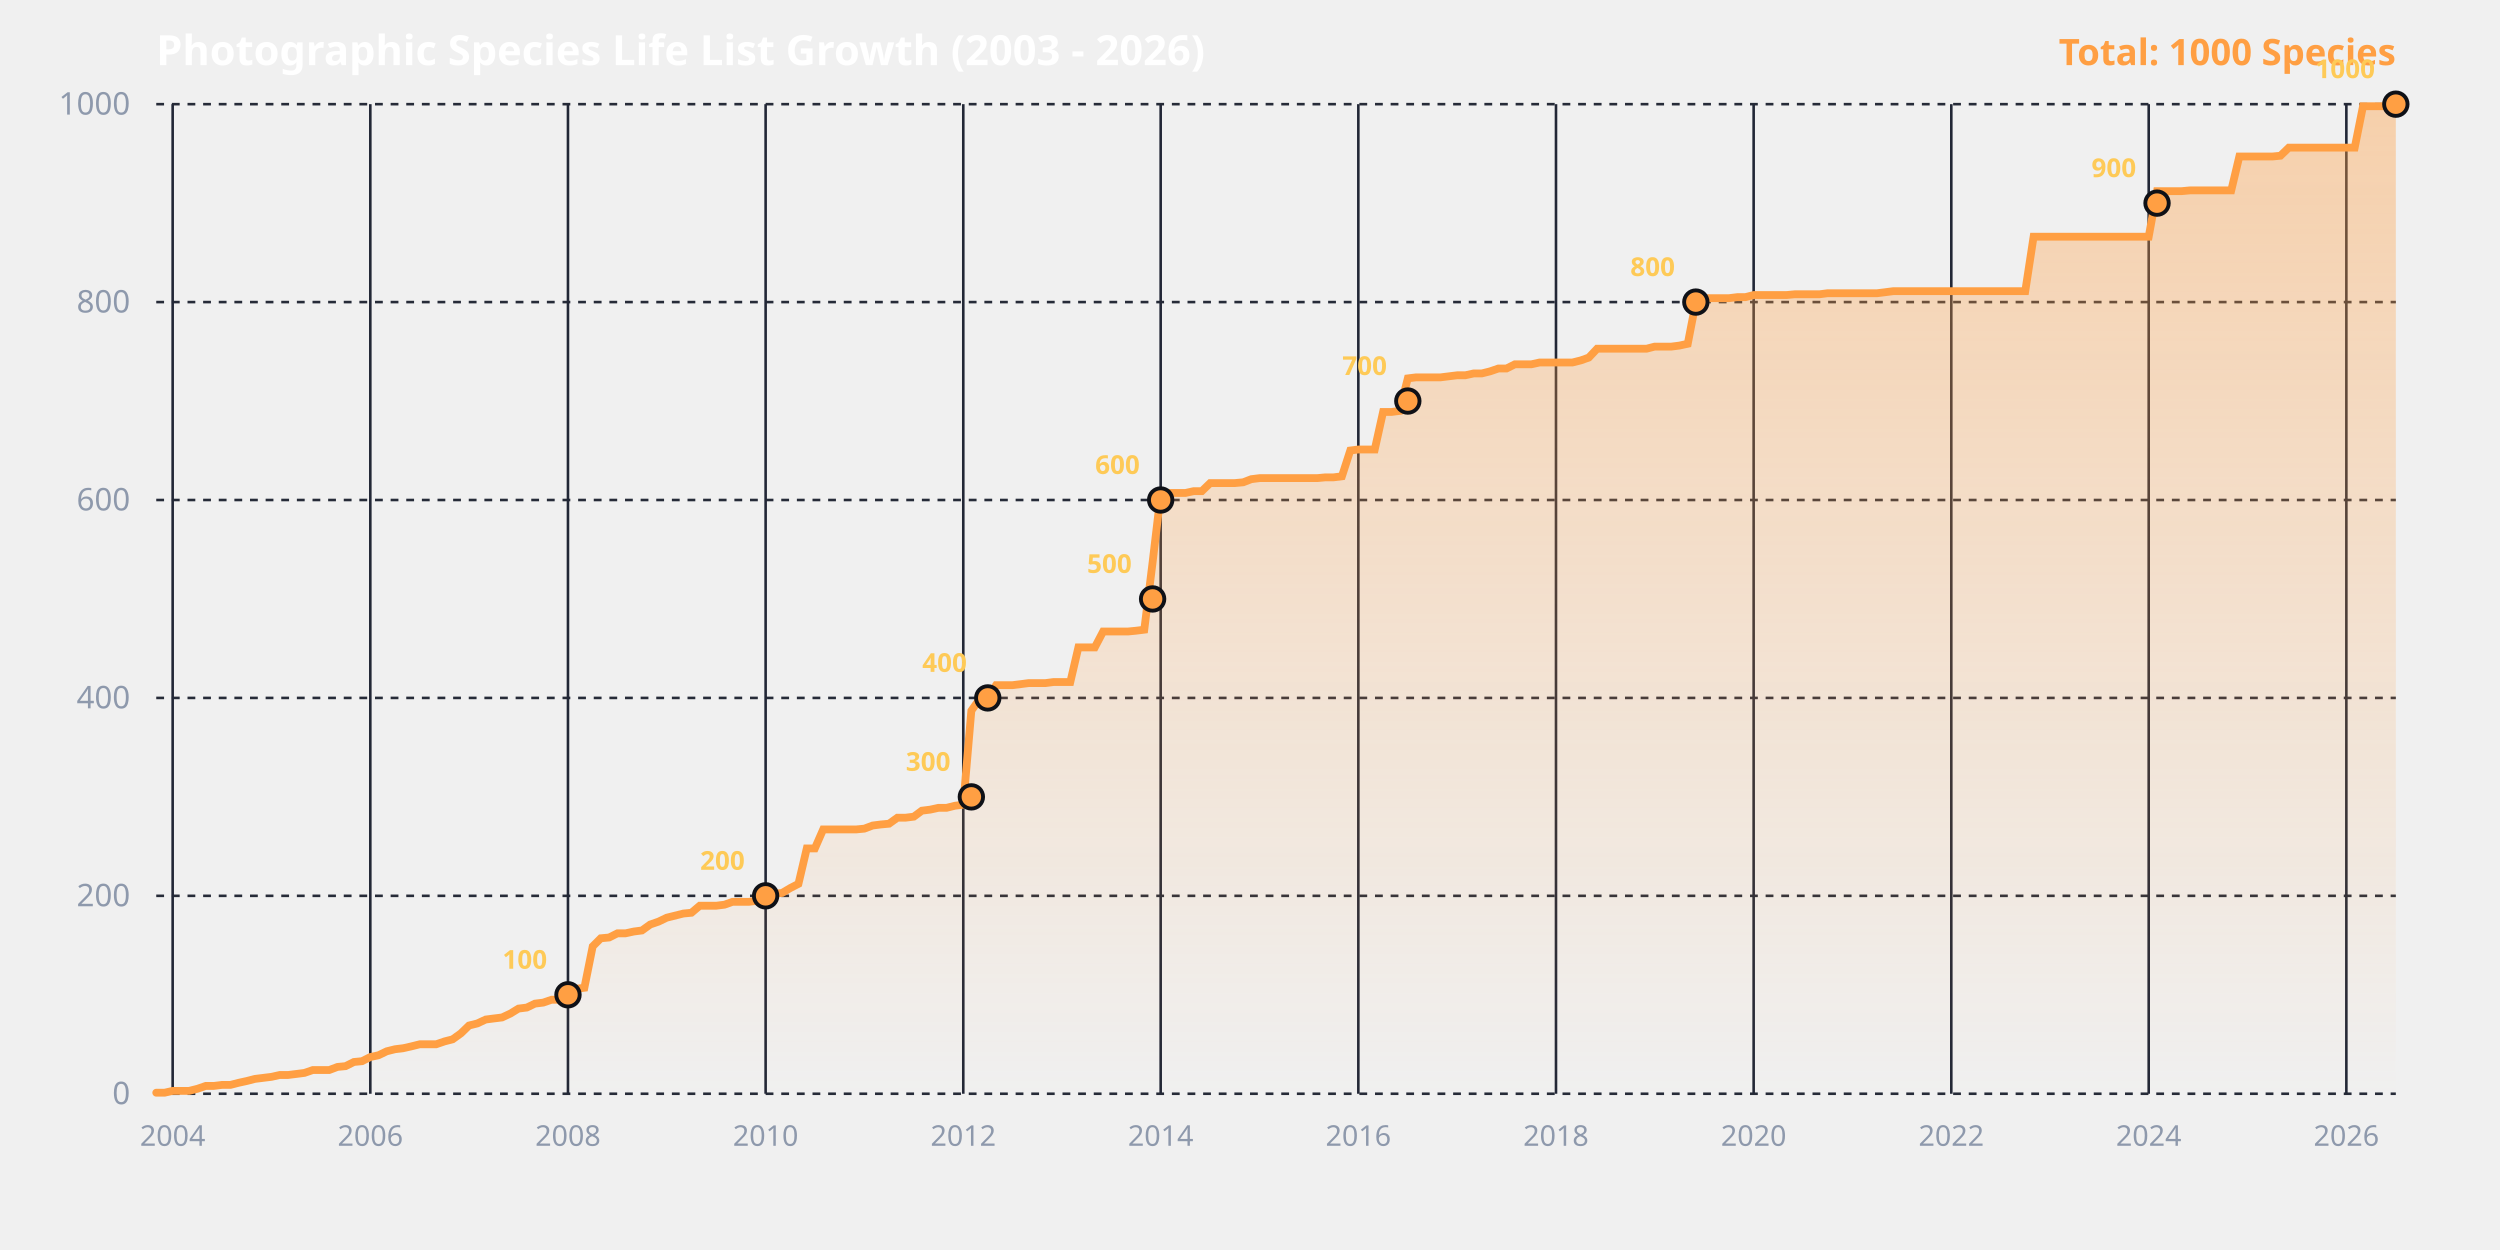
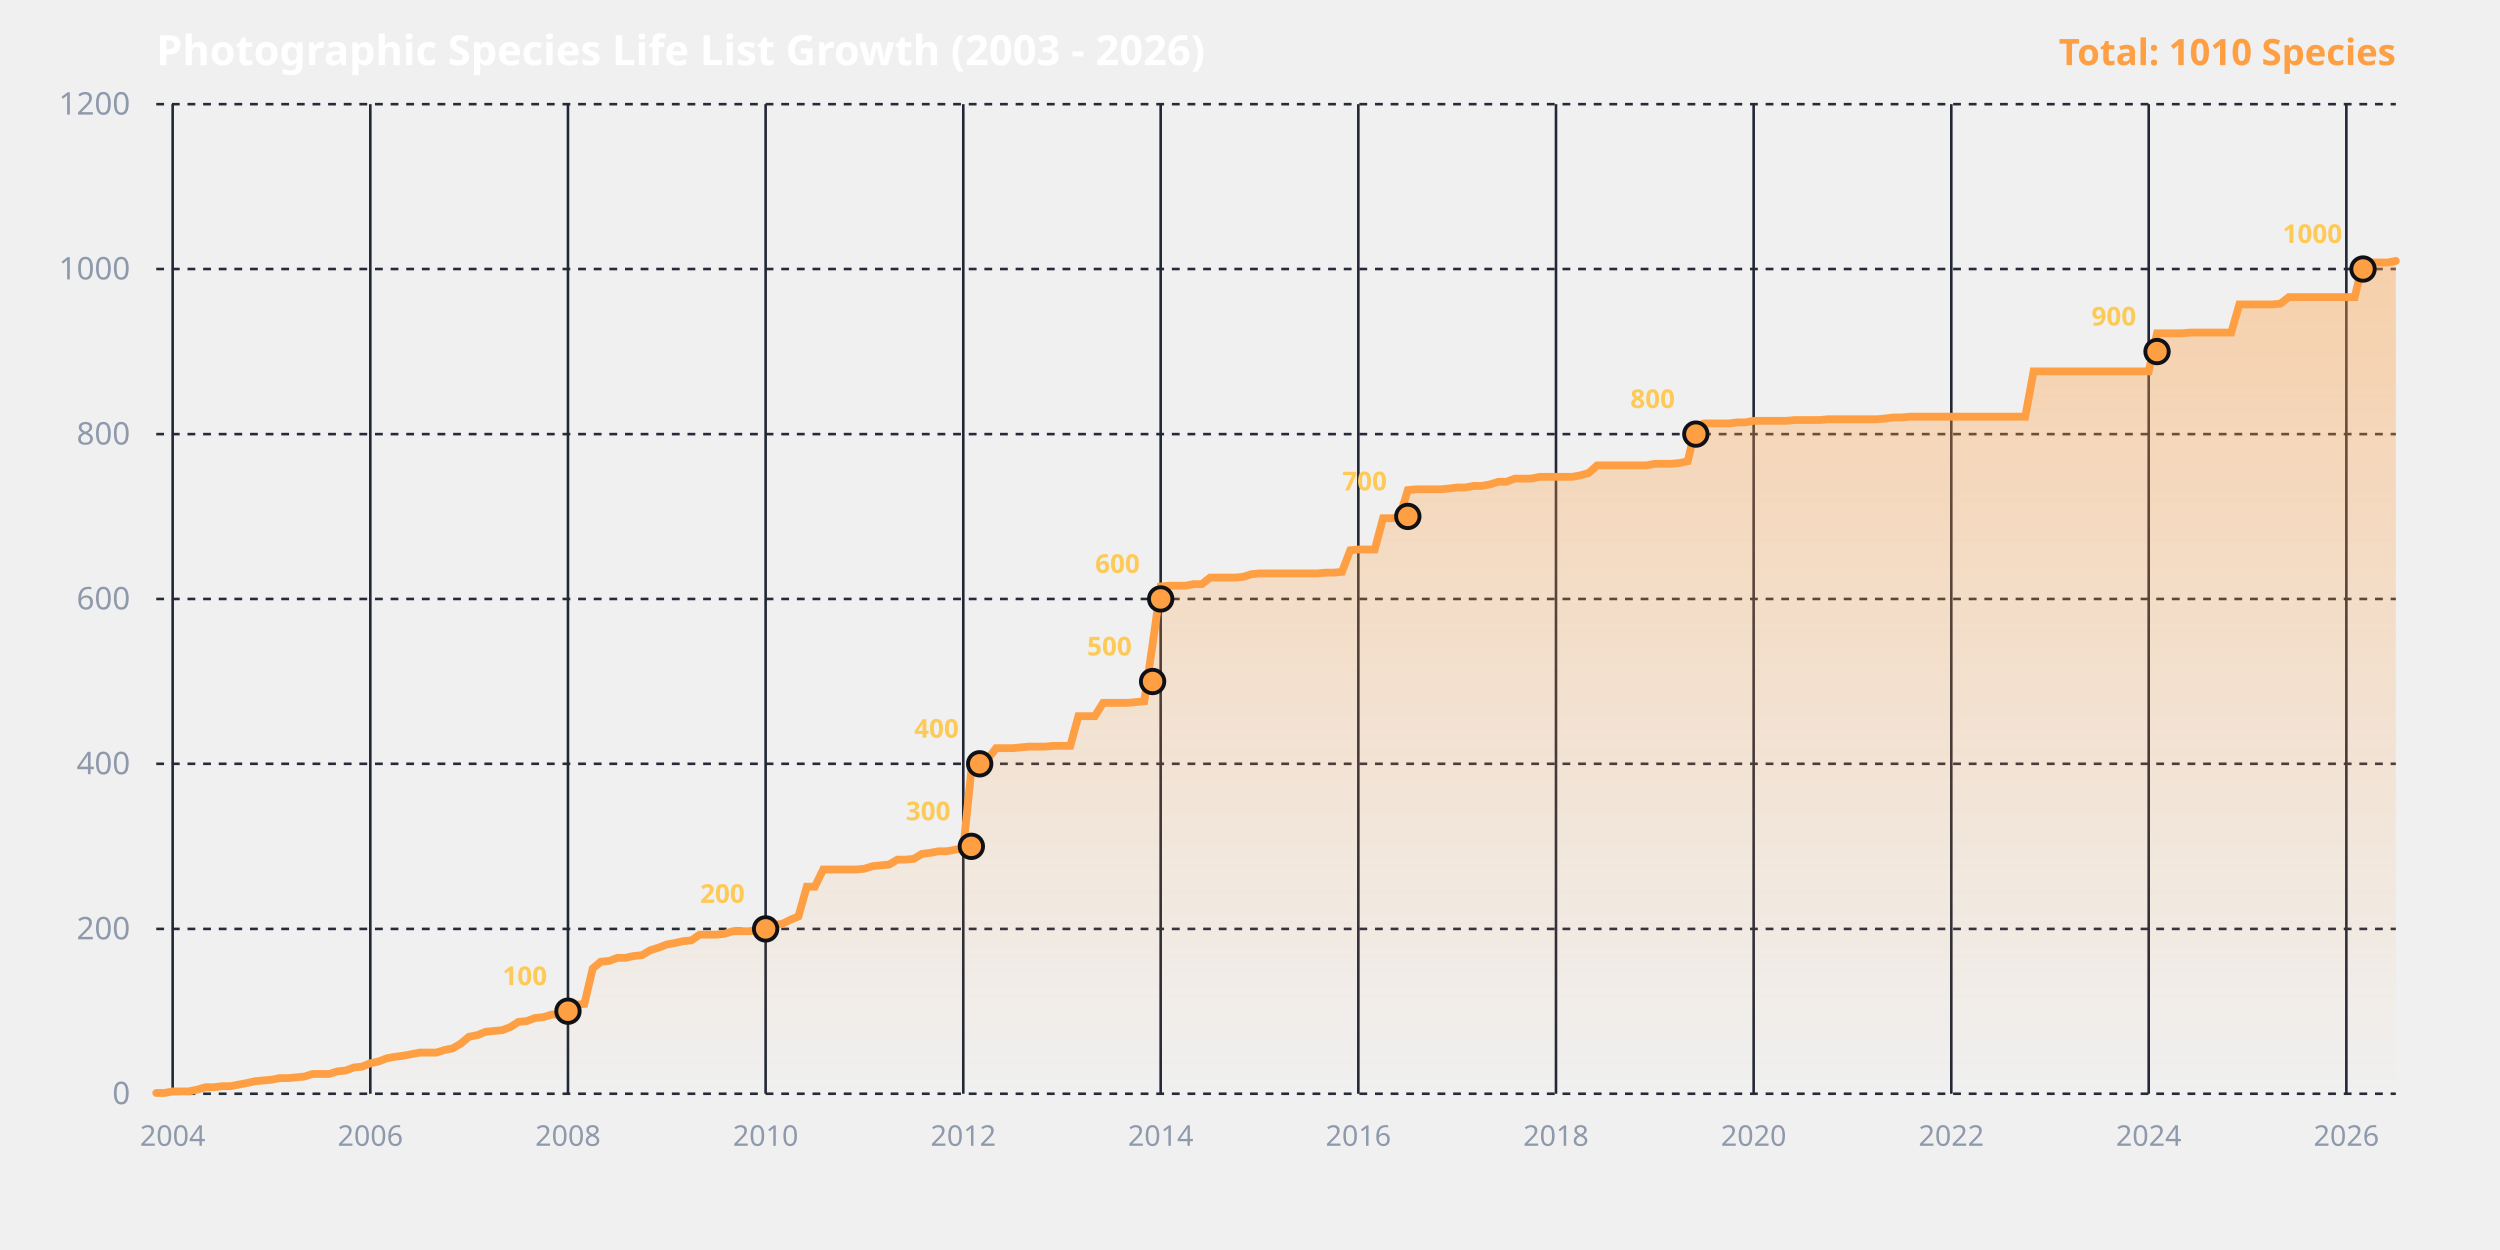
<svg xmlns="http://www.w3.org/2000/svg" viewBox="0 0 960 480" width="100%" height="100%" style="background-color: #0f1117; border-radius: 12px;">
  <defs>
    <linearGradient id="grad" x1="0%" y1="0%" x2="0%" y2="100%">
      <stop offset="0%" stop-color="#ff9f43" stop-opacity="0.4" />
      <stop offset="100%" stop-color="#ff9f43" stop-opacity="0.0" />
    </linearGradient>
  </defs>
  <text x="60" y="25" fill="#ffffff" font-size="16" font-weight="bold" font-family="sans-serif">Photographic Species Life List Growth (2003 - 2026)</text>
-   <text x="920" y="25" fill="#ff9f43" font-size="14" font-weight="bold" text-anchor="end" font-family="sans-serif">Total: 1000 Species</text>
+   <text x="920" y="25" fill="#ff9f43" font-size="14" font-weight="bold" text-anchor="end" font-family="sans-serif">Total: 1010 Species</text>
  <line x1="60" y1="420.0" x2="920" y2="420.0" stroke="#262b38" stroke-dasharray="3,3" />
  <text x="50" y="424.0" fill="#8e99ac" font-size="12" text-anchor="end" font-family="sans-serif">0</text>
-   <line x1="60" y1="344.0" x2="920" y2="344.0" stroke="#262b38" stroke-dasharray="3,3" />
-   <text x="50" y="348.0" fill="#8e99ac" font-size="12" text-anchor="end" font-family="sans-serif">200</text>
-   <line x1="60" y1="268.0" x2="920" y2="268.0" stroke="#262b38" stroke-dasharray="3,3" />
-   <text x="50" y="272.0" fill="#8e99ac" font-size="12" text-anchor="end" font-family="sans-serif">400</text>
-   <line x1="60" y1="192.0" x2="920" y2="192.0" stroke="#262b38" stroke-dasharray="3,3" />
-   <text x="50" y="196.0" fill="#8e99ac" font-size="12" text-anchor="end" font-family="sans-serif">600</text>
-   <line x1="60" y1="116.0" x2="920" y2="116.0" stroke="#262b38" stroke-dasharray="3,3" />
-   <text x="50" y="120.0" fill="#8e99ac" font-size="12" text-anchor="end" font-family="sans-serif">800</text>
+   <line x1="60" y1="356.7" x2="920" y2="356.7" stroke="#262b38" stroke-dasharray="3,3" />
+   <text x="50" y="360.7" fill="#8e99ac" font-size="12" text-anchor="end" font-family="sans-serif">200</text>
+   <line x1="60" y1="293.3" x2="920" y2="293.3" stroke="#262b38" stroke-dasharray="3,3" />
+   <text x="50" y="297.3" fill="#8e99ac" font-size="12" text-anchor="end" font-family="sans-serif">400</text>
+   <line x1="60" y1="230.0" x2="920" y2="230.0" stroke="#262b38" stroke-dasharray="3,3" />
+   <text x="50" y="234.0" fill="#8e99ac" font-size="12" text-anchor="end" font-family="sans-serif">600</text>
+   <line x1="60" y1="166.7" x2="920" y2="166.7" stroke="#262b38" stroke-dasharray="3,3" />
+   <text x="50" y="170.7" fill="#8e99ac" font-size="12" text-anchor="end" font-family="sans-serif">800</text>
+   <line x1="60" y1="103.3" x2="920" y2="103.3" stroke="#262b38" stroke-dasharray="3,3" />
+   <text x="50" y="107.3" fill="#8e99ac" font-size="12" text-anchor="end" font-family="sans-serif">1000</text>
  <line x1="60" y1="40.0" x2="920" y2="40.0" stroke="#262b38" stroke-dasharray="3,3" />
-   <text x="50" y="44.0" fill="#8e99ac" font-size="12" text-anchor="end" font-family="sans-serif">1000</text>
+   <text x="50" y="44.0" fill="#8e99ac" font-size="12" text-anchor="end" font-family="sans-serif">1200</text>
  <line x1="66.3" y1="40" x2="66.3" y2="420" stroke="#222736" />
  <text x="66.3" y="440" fill="#8e99ac" font-size="11" text-anchor="middle" font-family="sans-serif">2004</text>
  <line x1="142.2" y1="40" x2="142.2" y2="420" stroke="#222736" />
  <text x="142.2" y="440" fill="#8e99ac" font-size="11" text-anchor="middle" font-family="sans-serif">2006</text>
  <line x1="218.1" y1="40" x2="218.1" y2="420" stroke="#222736" />
  <text x="218.1" y="440" fill="#8e99ac" font-size="11" text-anchor="middle" font-family="sans-serif">2008</text>
  <line x1="294.0" y1="40" x2="294.0" y2="420" stroke="#222736" />
  <text x="294.0" y="440" fill="#8e99ac" font-size="11" text-anchor="middle" font-family="sans-serif">2010</text>
  <line x1="369.9" y1="40" x2="369.9" y2="420" stroke="#222736" />
  <text x="369.9" y="440" fill="#8e99ac" font-size="11" text-anchor="middle" font-family="sans-serif">2012</text>
  <line x1="445.7" y1="40" x2="445.7" y2="420" stroke="#222736" />
  <text x="445.7" y="440" fill="#8e99ac" font-size="11" text-anchor="middle" font-family="sans-serif">2014</text>
  <line x1="521.6" y1="40" x2="521.6" y2="420" stroke="#222736" />
  <text x="521.6" y="440" fill="#8e99ac" font-size="11" text-anchor="middle" font-family="sans-serif">2016</text>
  <line x1="597.5" y1="40" x2="597.5" y2="420" stroke="#222736" />
  <text x="597.5" y="440" fill="#8e99ac" font-size="11" text-anchor="middle" font-family="sans-serif">2018</text>
  <line x1="673.4" y1="40" x2="673.4" y2="420" stroke="#222736" />
  <text x="673.4" y="440" fill="#8e99ac" font-size="11" text-anchor="middle" font-family="sans-serif">2020</text>
  <line x1="749.3" y1="40" x2="749.3" y2="420" stroke="#222736" />
  <text x="749.3" y="440" fill="#8e99ac" font-size="11" text-anchor="middle" font-family="sans-serif">2022</text>
  <line x1="825.1" y1="40" x2="825.1" y2="420" stroke="#222736" />
  <text x="825.1" y="440" fill="#8e99ac" font-size="11" text-anchor="middle" font-family="sans-serif">2024</text>
  <line x1="901.0" y1="40" x2="901.0" y2="420" stroke="#222736" />
  <text x="901.0" y="440" fill="#8e99ac" font-size="11" text-anchor="middle" font-family="sans-serif">2026</text>
-   <path d="M 60.0 419.6 L 63.2 419.6 L 66.3 418.9 L 69.5 418.9 L 72.6 418.9 L 75.8 418.1 L 79.0 417.0 L 82.1 417.0 L 85.3 416.6 L 88.5 416.6 L 91.6 415.8 L 94.8 415.1 L 97.9 414.3 L 101.1 413.9 L 104.3 413.5 L 107.4 412.8 L 110.6 412.8 L 113.8 412.4 L 116.9 412.0 L 120.1 410.9 L 123.2 410.9 L 126.4 410.9 L 129.6 409.7 L 132.7 409.4 L 135.9 407.8 L 139.0 407.5 L 142.2 405.9 L 145.4 405.2 L 148.5 403.7 L 151.7 402.9 L 154.9 402.5 L 158.0 401.8 L 161.2 401.0 L 164.3 401.0 L 167.5 401.0 L 170.7 399.9 L 173.8 399.1 L 177.0 396.8 L 180.1 393.8 L 183.3 393.0 L 186.5 391.5 L 189.6 391.1 L 192.8 390.7 L 196.0 389.2 L 199.1 387.3 L 202.3 386.9 L 205.4 385.4 L 208.6 385.0 L 211.8 383.9 L 214.9 383.9 L 218.1 380.5 L 221.2 379.7 L 224.4 379.3 L 227.6 363.4 L 230.7 360.3 L 233.9 360.0 L 237.1 358.4 L 240.2 358.4 L 243.4 357.7 L 246.5 357.3 L 249.7 355.0 L 252.9 353.9 L 256.0 352.4 L 259.2 351.6 L 262.4 350.8 L 265.5 350.5 L 268.7 347.8 L 271.8 347.8 L 275.0 347.8 L 278.2 347.4 L 281.3 346.3 L 284.5 346.3 L 287.6 346.3 L 290.8 345.9 L 294.0 343.2 L 297.1 343.2 L 300.3 342.9 L 303.5 341.0 L 306.6 339.4 L 309.8 325.8 L 312.9 325.8 L 316.1 318.5 L 319.3 318.5 L 322.4 318.5 L 325.6 318.5 L 328.8 318.5 L 331.9 318.2 L 335.1 317.0 L 338.2 316.6 L 341.4 316.3 L 344.6 314.0 L 347.7 314.0 L 350.9 313.6 L 354.0 311.3 L 357.2 310.9 L 360.4 310.2 L 363.5 310.2 L 366.7 309.4 L 369.9 309.0 L 373.0 272.9 L 376.2 268.4 L 379.3 268.0 L 382.5 263.1 L 385.7 263.1 L 388.8 263.1 L 392.0 262.7 L 395.1 262.3 L 398.3 262.3 L 401.5 262.3 L 404.6 261.9 L 407.8 261.9 L 411.0 261.9 L 414.1 248.6 L 417.3 248.6 L 420.4 248.6 L 423.6 242.5 L 426.8 242.5 L 429.9 242.5 L 433.1 242.5 L 436.2 242.2 L 439.4 241.8 L 442.6 215.9 L 445.7 189.7 L 448.9 189.3 L 452.1 189.3 L 455.2 189.3 L 458.4 188.6 L 461.5 188.6 L 464.7 185.5 L 467.9 185.5 L 471.0 185.5 L 474.2 185.5 L 477.4 185.2 L 480.5 184.0 L 483.7 183.6 L 486.8 183.6 L 490.0 183.6 L 493.2 183.6 L 496.3 183.6 L 499.5 183.6 L 502.6 183.6 L 505.8 183.6 L 509.0 183.3 L 512.1 183.3 L 515.3 182.9 L 518.5 173.0 L 521.6 172.6 L 524.8 172.6 L 527.9 172.6 L 531.1 158.2 L 534.3 158.2 L 537.4 157.8 L 540.6 145.3 L 543.8 144.9 L 546.9 144.9 L 550.1 144.9 L 553.2 144.9 L 556.4 144.5 L 559.6 144.1 L 562.7 144.1 L 565.9 143.4 L 569.0 143.4 L 572.2 142.6 L 575.4 141.5 L 578.5 141.5 L 581.7 139.9 L 584.9 139.9 L 588.0 139.9 L 591.2 139.2 L 594.3 139.2 L 597.5 139.2 L 600.7 139.2 L 603.8 139.2 L 607.0 138.4 L 610.1 137.3 L 613.3 133.9 L 616.5 133.9 L 619.6 133.9 L 622.8 133.9 L 626.0 133.9 L 629.1 133.9 L 632.3 133.9 L 635.4 133.1 L 638.6 133.1 L 641.8 133.1 L 644.9 132.7 L 648.1 132.0 L 651.2 116.0 L 654.4 114.5 L 657.6 114.5 L 660.7 114.5 L 663.9 114.5 L 667.1 114.1 L 670.2 114.1 L 673.4 113.3 L 676.5 113.3 L 679.7 113.3 L 682.9 113.3 L 686.0 113.3 L 689.2 113.0 L 692.4 113.0 L 695.5 113.0 L 698.7 113.0 L 701.8 112.6 L 705.0 112.6 L 708.2 112.6 L 711.3 112.6 L 714.5 112.6 L 717.6 112.6 L 720.8 112.6 L 724.0 112.2 L 727.1 111.8 L 730.3 111.8 L 733.5 111.8 L 736.6 111.8 L 739.8 111.8 L 742.9 111.8 L 746.1 111.8 L 749.3 111.8 L 752.4 111.8 L 755.6 111.8 L 758.8 111.8 L 761.9 111.8 L 765.1 111.8 L 768.2 111.8 L 771.4 111.8 L 774.6 111.8 L 777.7 111.8 L 780.9 90.9 L 784.0 90.9 L 787.2 90.9 L 790.4 90.9 L 793.5 90.9 L 796.7 90.9 L 799.9 90.9 L 803.0 90.9 L 806.2 90.9 L 809.3 90.9 L 812.5 90.9 L 815.7 90.9 L 818.8 90.9 L 822.0 90.9 L 825.1 90.9 L 828.3 73.4 L 831.5 73.4 L 834.6 73.4 L 837.8 73.4 L 841.0 73.1 L 844.1 73.1 L 847.3 73.1 L 850.4 73.1 L 853.6 73.1 L 856.8 73.1 L 859.9 60.1 L 863.1 60.1 L 866.2 60.1 L 869.4 60.1 L 872.6 60.1 L 875.7 59.8 L 878.9 56.7 L 882.1 56.7 L 885.2 56.7 L 888.4 56.7 L 891.5 56.7 L 894.7 56.7 L 897.9 56.7 L 901.0 56.7 L 904.2 56.7 L 907.4 40.8 L 910.5 40.8 L 913.7 40.8 L 916.8 40.8 L 920.0 40.0 L 920.0 420 L 60.0 420 Z" fill="url(#grad)" />
-   <path d="M 60.0 419.6 L 63.2 419.6 L 66.3 418.9 L 69.5 418.9 L 72.6 418.9 L 75.8 418.1 L 79.0 417.0 L 82.1 417.0 L 85.3 416.6 L 88.5 416.6 L 91.6 415.8 L 94.8 415.1 L 97.9 414.3 L 101.1 413.9 L 104.3 413.5 L 107.4 412.8 L 110.6 412.8 L 113.8 412.4 L 116.9 412.0 L 120.1 410.9 L 123.2 410.9 L 126.4 410.9 L 129.6 409.7 L 132.7 409.4 L 135.9 407.8 L 139.0 407.5 L 142.2 405.9 L 145.4 405.2 L 148.5 403.7 L 151.7 402.9 L 154.9 402.5 L 158.0 401.8 L 161.2 401.0 L 164.3 401.0 L 167.5 401.0 L 170.7 399.9 L 173.8 399.1 L 177.0 396.8 L 180.1 393.8 L 183.3 393.0 L 186.5 391.5 L 189.6 391.1 L 192.8 390.7 L 196.0 389.2 L 199.1 387.3 L 202.3 386.9 L 205.4 385.4 L 208.6 385.0 L 211.8 383.9 L 214.9 383.9 L 218.1 380.5 L 221.2 379.7 L 224.4 379.3 L 227.6 363.4 L 230.7 360.3 L 233.9 360.0 L 237.1 358.4 L 240.2 358.4 L 243.4 357.7 L 246.5 357.3 L 249.7 355.0 L 252.9 353.9 L 256.0 352.4 L 259.2 351.6 L 262.4 350.8 L 265.5 350.5 L 268.7 347.8 L 271.8 347.8 L 275.0 347.8 L 278.2 347.4 L 281.3 346.3 L 284.5 346.3 L 287.6 346.3 L 290.8 345.9 L 294.0 343.2 L 297.1 343.2 L 300.3 342.9 L 303.5 341.0 L 306.6 339.4 L 309.8 325.8 L 312.9 325.8 L 316.1 318.5 L 319.3 318.5 L 322.4 318.5 L 325.6 318.5 L 328.8 318.5 L 331.9 318.2 L 335.1 317.0 L 338.2 316.6 L 341.4 316.3 L 344.6 314.0 L 347.7 314.0 L 350.9 313.6 L 354.0 311.3 L 357.2 310.9 L 360.4 310.2 L 363.5 310.2 L 366.7 309.4 L 369.9 309.0 L 373.0 272.9 L 376.2 268.4 L 379.3 268.0 L 382.5 263.1 L 385.7 263.1 L 388.8 263.1 L 392.0 262.7 L 395.1 262.3 L 398.3 262.3 L 401.5 262.3 L 404.6 261.9 L 407.8 261.9 L 411.0 261.9 L 414.1 248.6 L 417.3 248.6 L 420.4 248.6 L 423.6 242.5 L 426.8 242.5 L 429.9 242.5 L 433.1 242.5 L 436.2 242.2 L 439.4 241.8 L 442.6 215.9 L 445.7 189.7 L 448.9 189.3 L 452.1 189.3 L 455.2 189.3 L 458.4 188.6 L 461.5 188.6 L 464.7 185.5 L 467.9 185.5 L 471.0 185.5 L 474.2 185.5 L 477.4 185.2 L 480.5 184.0 L 483.7 183.6 L 486.8 183.6 L 490.0 183.6 L 493.2 183.6 L 496.3 183.6 L 499.5 183.6 L 502.6 183.6 L 505.8 183.6 L 509.0 183.3 L 512.1 183.3 L 515.3 182.9 L 518.5 173.0 L 521.6 172.6 L 524.8 172.6 L 527.9 172.6 L 531.1 158.2 L 534.3 158.2 L 537.4 157.8 L 540.6 145.3 L 543.8 144.9 L 546.9 144.9 L 550.1 144.9 L 553.2 144.9 L 556.4 144.5 L 559.6 144.1 L 562.7 144.1 L 565.9 143.4 L 569.0 143.4 L 572.2 142.6 L 575.4 141.5 L 578.5 141.5 L 581.7 139.9 L 584.9 139.9 L 588.0 139.9 L 591.2 139.2 L 594.3 139.2 L 597.5 139.2 L 600.7 139.2 L 603.8 139.2 L 607.0 138.4 L 610.1 137.3 L 613.3 133.9 L 616.5 133.9 L 619.6 133.9 L 622.8 133.9 L 626.0 133.9 L 629.1 133.9 L 632.3 133.9 L 635.4 133.1 L 638.6 133.1 L 641.8 133.1 L 644.9 132.7 L 648.1 132.0 L 651.2 116.0 L 654.4 114.5 L 657.6 114.5 L 660.7 114.5 L 663.9 114.5 L 667.1 114.1 L 670.2 114.1 L 673.4 113.3 L 676.5 113.3 L 679.7 113.3 L 682.9 113.3 L 686.0 113.3 L 689.2 113.0 L 692.4 113.0 L 695.5 113.0 L 698.7 113.0 L 701.8 112.6 L 705.0 112.6 L 708.2 112.6 L 711.3 112.6 L 714.5 112.6 L 717.6 112.6 L 720.8 112.6 L 724.0 112.2 L 727.1 111.8 L 730.3 111.8 L 733.5 111.8 L 736.6 111.8 L 739.8 111.8 L 742.9 111.8 L 746.1 111.8 L 749.3 111.8 L 752.4 111.8 L 755.6 111.8 L 758.8 111.8 L 761.9 111.8 L 765.1 111.8 L 768.2 111.8 L 771.4 111.8 L 774.6 111.8 L 777.7 111.8 L 780.9 90.9 L 784.0 90.9 L 787.2 90.9 L 790.4 90.9 L 793.5 90.9 L 796.7 90.9 L 799.9 90.9 L 803.0 90.9 L 806.2 90.9 L 809.3 90.9 L 812.5 90.9 L 815.7 90.9 L 818.8 90.9 L 822.0 90.9 L 825.1 90.9 L 828.3 73.4 L 831.5 73.4 L 834.6 73.4 L 837.8 73.4 L 841.0 73.1 L 844.1 73.1 L 847.3 73.1 L 850.4 73.1 L 853.6 73.1 L 856.8 73.1 L 859.9 60.1 L 863.1 60.1 L 866.2 60.1 L 869.4 60.1 L 872.6 60.1 L 875.7 59.8 L 878.9 56.7 L 882.1 56.7 L 885.2 56.7 L 888.4 56.7 L 891.5 56.7 L 894.7 56.7 L 897.9 56.7 L 901.0 56.7 L 904.2 56.7 L 907.4 40.8 L 910.5 40.8 L 913.7 40.8 L 916.8 40.8 L 920.0 40.0" fill="none" stroke="#ff9f43" stroke-width="3" stroke-linecap="round" />
-   <circle cx="218.1" cy="382.0" r="4.5" fill="#ff9f43" stroke="#0f1117" stroke-width="1.5" />
-   <text x="210.1" y="372.0" fill="#feca57" font-size="10" font-weight="bold" font-family="sans-serif" text-anchor="end">100</text>
-   <circle cx="294.0" cy="344.0" r="4.5" fill="#ff9f43" stroke="#0f1117" stroke-width="1.5" />
-   <text x="286.0" y="334.0" fill="#feca57" font-size="10" font-weight="bold" font-family="sans-serif" text-anchor="end">200</text>
-   <circle cx="373.0" cy="306.0" r="4.5" fill="#ff9f43" stroke="#0f1117" stroke-width="1.5" />
-   <text x="365.0" y="296.0" fill="#feca57" font-size="10" font-weight="bold" font-family="sans-serif" text-anchor="end">300</text>
-   <circle cx="379.3" cy="268.0" r="4.5" fill="#ff9f43" stroke="#0f1117" stroke-width="1.5" />
-   <text x="371.3" y="258.0" fill="#feca57" font-size="10" font-weight="bold" font-family="sans-serif" text-anchor="end">400</text>
-   <circle cx="442.6" cy="230.0" r="4.5" fill="#ff9f43" stroke="#0f1117" stroke-width="1.5" />
-   <text x="434.6" y="220.0" fill="#feca57" font-size="10" font-weight="bold" font-family="sans-serif" text-anchor="end">500</text>
-   <circle cx="445.7" cy="192.0" r="4.5" fill="#ff9f43" stroke="#0f1117" stroke-width="1.5" />
-   <text x="437.7" y="182.0" fill="#feca57" font-size="10" font-weight="bold" font-family="sans-serif" text-anchor="end">600</text>
-   <circle cx="540.6" cy="154.0" r="4.5" fill="#ff9f43" stroke="#0f1117" stroke-width="1.5" />
-   <text x="532.6" y="144.0" fill="#feca57" font-size="10" font-weight="bold" font-family="sans-serif" text-anchor="end">700</text>
-   <circle cx="651.2" cy="116.0" r="4.5" fill="#ff9f43" stroke="#0f1117" stroke-width="1.5" />
-   <text x="643.2" y="106.0" fill="#feca57" font-size="10" font-weight="bold" font-family="sans-serif" text-anchor="end">800</text>
-   <circle cx="828.3" cy="78.0" r="4.5" fill="#ff9f43" stroke="#0f1117" stroke-width="1.5" />
-   <text x="820.3" y="68.0" fill="#feca57" font-size="10" font-weight="bold" font-family="sans-serif" text-anchor="end">900</text>
-   <circle cx="920.0" cy="40.0" r="4.5" fill="#ff9f43" stroke="#0f1117" stroke-width="1.5" />
-   <text x="912.0" y="30.0" fill="#feca57" font-size="10" font-weight="bold" font-family="sans-serif" text-anchor="end">1000</text>
+   <path d="M 60.0 419.7 L 63.2 419.7 L 66.3 419.1 L 69.5 419.1 L 72.6 419.1 L 75.8 418.4 L 79.0 417.5 L 82.1 417.5 L 85.3 417.1 L 88.5 417.1 L 91.6 416.5 L 94.8 415.9 L 97.9 415.2 L 101.1 414.9 L 104.3 414.6 L 107.4 414.0 L 110.6 414.0 L 113.8 413.7 L 116.9 413.4 L 120.1 412.4 L 123.2 412.4 L 126.4 412.4 L 129.6 411.4 L 132.7 411.1 L 135.9 409.9 L 139.0 409.6 L 142.2 408.3 L 145.4 407.6 L 148.5 406.4 L 151.7 405.8 L 154.9 405.4 L 158.0 404.8 L 161.2 404.2 L 164.3 404.2 L 167.5 404.2 L 170.7 403.2 L 173.8 402.6 L 177.0 400.7 L 180.1 398.1 L 183.3 397.5 L 186.5 396.2 L 189.6 395.9 L 192.8 395.6 L 196.0 394.4 L 199.1 392.4 L 202.3 392.1 L 205.4 390.9 L 208.6 390.6 L 211.8 389.6 L 214.9 389.6 L 218.1 386.4 L 221.2 385.8 L 224.4 385.5 L 227.6 371.9 L 230.7 369.3 L 233.9 369.0 L 237.1 367.8 L 240.2 367.8 L 243.4 367.1 L 246.5 366.8 L 249.7 364.9 L 252.9 363.9 L 256.0 362.7 L 259.2 362.1 L 262.4 361.4 L 265.5 361.1 L 268.7 358.9 L 271.8 358.9 L 275.0 358.9 L 278.2 358.6 L 281.3 357.6 L 284.5 357.6 L 287.6 357.6 L 290.8 357.3 L 294.0 355.1 L 297.1 355.1 L 300.3 354.8 L 303.5 353.2 L 306.6 351.9 L 309.8 340.5 L 312.9 340.5 L 316.1 333.9 L 319.3 333.9 L 322.4 333.9 L 325.6 333.9 L 328.8 333.9 L 331.9 333.6 L 335.1 332.6 L 338.2 332.3 L 341.4 332.0 L 344.6 330.1 L 347.7 330.1 L 350.9 329.8 L 354.0 327.9 L 357.2 327.5 L 360.4 326.9 L 363.5 326.9 L 366.7 326.3 L 369.9 325.9 L 373.0 295.6 L 376.2 291.8 L 379.3 291.4 L 382.5 287.3 L 385.7 287.3 L 388.8 287.3 L 392.0 287.0 L 395.1 286.7 L 398.3 286.7 L 401.5 286.7 L 404.6 286.4 L 407.8 286.4 L 411.0 286.4 L 414.1 275.0 L 417.3 275.0 L 420.4 275.0 L 423.6 269.9 L 426.8 269.9 L 429.9 269.9 L 433.1 269.9 L 436.2 269.6 L 439.4 269.3 L 442.6 247.4 L 445.7 225.2 L 448.9 224.9 L 452.1 224.9 L 455.2 224.9 L 458.4 224.3 L 461.5 224.3 L 464.7 221.8 L 467.9 221.8 L 471.0 221.8 L 474.2 221.8 L 477.4 221.5 L 480.5 220.5 L 483.7 220.2 L 486.8 220.2 L 490.0 220.2 L 493.2 220.2 L 496.3 220.2 L 499.5 220.2 L 502.6 220.2 L 505.8 220.2 L 509.0 219.9 L 512.1 219.9 L 515.3 219.6 L 518.5 211.3 L 521.6 211.0 L 524.8 211.0 L 527.9 211.0 L 531.1 199.0 L 534.3 199.0 L 537.4 198.7 L 540.6 188.2 L 543.8 187.9 L 546.9 187.9 L 550.1 187.9 L 553.2 187.9 L 556.4 187.6 L 559.6 187.2 L 562.7 187.2 L 565.9 186.6 L 569.0 186.6 L 572.2 186.0 L 575.4 185.0 L 578.5 185.0 L 581.7 183.8 L 584.9 183.8 L 588.0 183.8 L 591.2 183.1 L 594.3 183.1 L 597.5 183.1 L 600.7 183.1 L 603.8 183.1 L 607.0 182.5 L 610.1 181.6 L 613.3 178.7 L 616.5 178.7 L 619.6 178.7 L 622.8 178.7 L 626.0 178.7 L 629.1 178.7 L 632.3 178.7 L 635.4 178.1 L 638.6 178.1 L 641.8 178.1 L 644.9 177.8 L 648.1 177.1 L 651.2 163.8 L 654.4 162.6 L 657.6 162.6 L 660.7 162.6 L 663.9 162.6 L 667.1 162.2 L 670.2 162.2 L 673.4 161.6 L 676.5 161.6 L 679.7 161.6 L 682.9 161.6 L 686.0 161.6 L 689.2 161.3 L 692.4 161.3 L 695.5 161.3 L 698.7 161.3 L 701.8 161.0 L 705.0 161.0 L 708.2 161.0 L 711.3 161.0 L 714.5 161.0 L 717.6 161.0 L 720.8 161.0 L 724.0 160.7 L 727.1 160.3 L 730.3 160.3 L 733.5 160.0 L 736.6 160.0 L 739.8 160.0 L 742.9 160.0 L 746.1 160.0 L 749.3 160.0 L 752.4 160.0 L 755.6 160.0 L 758.8 160.0 L 761.9 160.0 L 765.1 160.0 L 768.2 160.0 L 771.4 160.0 L 774.6 160.0 L 777.7 160.0 L 780.9 142.6 L 784.0 142.6 L 787.2 142.6 L 790.4 142.6 L 793.5 142.6 L 796.7 142.6 L 799.9 142.6 L 803.0 142.6 L 806.2 142.6 L 809.3 142.6 L 812.5 142.6 L 815.7 142.6 L 818.8 142.6 L 822.0 142.6 L 825.1 142.6 L 828.3 128.0 L 831.5 128.0 L 834.6 128.0 L 837.8 128.0 L 841.0 127.7 L 844.1 127.7 L 847.3 127.7 L 850.4 127.7 L 853.6 127.7 L 856.8 127.7 L 859.9 116.9 L 863.1 116.9 L 866.2 116.9 L 869.4 116.9 L 872.6 116.9 L 875.7 116.6 L 878.9 114.1 L 882.1 114.1 L 885.2 114.1 L 888.4 114.1 L 891.5 114.1 L 894.7 114.1 L 897.9 114.1 L 901.0 114.1 L 904.2 114.1 L 907.4 100.8 L 910.5 100.8 L 913.7 100.8 L 916.8 100.8 L 920.0 100.2 L 920.0 420 L 60.0 420 Z" fill="url(#grad)" />
+   <path d="M 60.0 419.7 L 63.2 419.7 L 66.3 419.1 L 69.5 419.1 L 72.6 419.1 L 75.8 418.4 L 79.0 417.5 L 82.1 417.5 L 85.3 417.1 L 88.5 417.1 L 91.6 416.5 L 94.8 415.9 L 97.9 415.2 L 101.1 414.9 L 104.3 414.6 L 107.4 414.0 L 110.6 414.0 L 113.8 413.7 L 116.9 413.4 L 120.1 412.4 L 123.2 412.4 L 126.4 412.4 L 129.6 411.4 L 132.7 411.1 L 135.9 409.9 L 139.0 409.6 L 142.2 408.3 L 145.4 407.6 L 148.5 406.4 L 151.7 405.8 L 154.9 405.4 L 158.0 404.8 L 161.2 404.2 L 164.3 404.2 L 167.5 404.2 L 170.7 403.2 L 173.8 402.6 L 177.0 400.7 L 180.1 398.1 L 183.3 397.5 L 186.5 396.2 L 189.6 395.9 L 192.8 395.6 L 196.0 394.4 L 199.1 392.4 L 202.3 392.1 L 205.4 390.9 L 208.6 390.6 L 211.8 389.6 L 214.9 389.6 L 218.1 386.4 L 221.2 385.8 L 224.4 385.5 L 227.6 371.9 L 230.7 369.3 L 233.9 369.0 L 237.1 367.8 L 240.2 367.8 L 243.4 367.1 L 246.5 366.8 L 249.7 364.9 L 252.9 363.9 L 256.0 362.7 L 259.2 362.1 L 262.4 361.4 L 265.5 361.1 L 268.7 358.9 L 271.8 358.9 L 275.0 358.9 L 278.2 358.6 L 281.3 357.6 L 284.5 357.6 L 287.6 357.6 L 290.8 357.3 L 294.0 355.1 L 297.1 355.1 L 300.3 354.8 L 303.5 353.2 L 306.6 351.9 L 309.8 340.5 L 312.9 340.5 L 316.1 333.9 L 319.3 333.9 L 322.4 333.9 L 325.6 333.9 L 328.8 333.9 L 331.9 333.6 L 335.1 332.6 L 338.2 332.3 L 341.4 332.0 L 344.6 330.1 L 347.7 330.1 L 350.9 329.8 L 354.0 327.9 L 357.2 327.5 L 360.4 326.9 L 363.5 326.9 L 366.7 326.3 L 369.9 325.9 L 373.0 295.6 L 376.2 291.8 L 379.3 291.4 L 382.5 287.3 L 385.7 287.3 L 388.8 287.3 L 392.0 287.0 L 395.1 286.7 L 398.3 286.7 L 401.5 286.7 L 404.6 286.4 L 407.8 286.4 L 411.0 286.4 L 414.1 275.0 L 417.3 275.0 L 420.4 275.0 L 423.6 269.9 L 426.8 269.9 L 429.9 269.9 L 433.1 269.9 L 436.2 269.6 L 439.4 269.3 L 442.6 247.4 L 445.7 225.2 L 448.9 224.9 L 452.1 224.9 L 455.2 224.9 L 458.4 224.3 L 461.5 224.3 L 464.7 221.8 L 467.9 221.8 L 471.0 221.8 L 474.2 221.8 L 477.4 221.5 L 480.5 220.5 L 483.7 220.2 L 486.8 220.2 L 490.0 220.2 L 493.2 220.2 L 496.3 220.2 L 499.5 220.2 L 502.6 220.2 L 505.8 220.2 L 509.0 219.9 L 512.1 219.9 L 515.3 219.6 L 518.5 211.3 L 521.6 211.0 L 524.8 211.0 L 527.9 211.0 L 531.1 199.0 L 534.3 199.0 L 537.4 198.7 L 540.6 188.2 L 543.8 187.9 L 546.9 187.9 L 550.1 187.9 L 553.2 187.9 L 556.4 187.6 L 559.6 187.2 L 562.7 187.2 L 565.9 186.6 L 569.0 186.6 L 572.2 186.0 L 575.4 185.0 L 578.5 185.0 L 581.7 183.8 L 584.9 183.8 L 588.0 183.8 L 591.2 183.1 L 594.3 183.1 L 597.5 183.1 L 600.7 183.1 L 603.8 183.1 L 607.0 182.5 L 610.1 181.6 L 613.3 178.7 L 616.5 178.7 L 619.6 178.7 L 622.8 178.7 L 626.0 178.7 L 629.1 178.7 L 632.3 178.7 L 635.4 178.1 L 638.6 178.1 L 641.8 178.1 L 644.9 177.8 L 648.1 177.1 L 651.2 163.8 L 654.4 162.6 L 657.6 162.6 L 660.7 162.6 L 663.9 162.6 L 667.1 162.2 L 670.2 162.2 L 673.4 161.6 L 676.5 161.6 L 679.7 161.6 L 682.9 161.6 L 686.0 161.6 L 689.2 161.3 L 692.4 161.3 L 695.5 161.3 L 698.7 161.3 L 701.8 161.0 L 705.0 161.0 L 708.2 161.0 L 711.3 161.0 L 714.5 161.0 L 717.6 161.0 L 720.8 161.0 L 724.0 160.7 L 727.1 160.3 L 730.3 160.3 L 733.5 160.0 L 736.6 160.0 L 739.8 160.0 L 742.9 160.0 L 746.1 160.0 L 749.3 160.0 L 752.4 160.0 L 755.6 160.0 L 758.8 160.0 L 761.9 160.0 L 765.1 160.0 L 768.2 160.0 L 771.4 160.0 L 774.6 160.0 L 777.7 160.0 L 780.9 142.6 L 784.0 142.6 L 787.2 142.6 L 790.4 142.6 L 793.5 142.6 L 796.7 142.6 L 799.9 142.6 L 803.0 142.6 L 806.2 142.6 L 809.3 142.6 L 812.5 142.6 L 815.7 142.6 L 818.8 142.6 L 822.0 142.6 L 825.1 142.6 L 828.3 128.0 L 831.5 128.0 L 834.6 128.0 L 837.8 128.0 L 841.0 127.7 L 844.1 127.7 L 847.3 127.7 L 850.4 127.7 L 853.6 127.7 L 856.8 127.7 L 859.9 116.9 L 863.1 116.9 L 866.2 116.9 L 869.4 116.9 L 872.6 116.9 L 875.7 116.6 L 878.9 114.1 L 882.1 114.1 L 885.2 114.1 L 888.4 114.1 L 891.5 114.1 L 894.7 114.1 L 897.9 114.1 L 901.0 114.1 L 904.2 114.1 L 907.4 100.8 L 910.5 100.8 L 913.7 100.8 L 916.8 100.8 L 920.0 100.2" fill="none" stroke="#ff9f43" stroke-width="3" stroke-linecap="round" />
+   <circle cx="218.1" cy="388.3" r="4.5" fill="#ff9f43" stroke="#0f1117" stroke-width="1.5" />
+   <text x="210.1" y="378.3" fill="#feca57" font-size="10" font-weight="bold" font-family="sans-serif" text-anchor="end">100</text>
+   <circle cx="294.0" cy="356.7" r="4.5" fill="#ff9f43" stroke="#0f1117" stroke-width="1.5" />
+   <text x="286.0" y="346.7" fill="#feca57" font-size="10" font-weight="bold" font-family="sans-serif" text-anchor="end">200</text>
+   <circle cx="373.0" cy="325.0" r="4.5" fill="#ff9f43" stroke="#0f1117" stroke-width="1.5" />
+   <text x="365.0" y="315.0" fill="#feca57" font-size="10" font-weight="bold" font-family="sans-serif" text-anchor="end">300</text>
+   <circle cx="376.2" cy="293.3" r="4.5" fill="#ff9f43" stroke="#0f1117" stroke-width="1.5" />
+   <text x="368.2" y="283.3" fill="#feca57" font-size="10" font-weight="bold" font-family="sans-serif" text-anchor="end">400</text>
+   <circle cx="442.6" cy="261.7" r="4.5" fill="#ff9f43" stroke="#0f1117" stroke-width="1.5" />
+   <text x="434.6" y="251.7" fill="#feca57" font-size="10" font-weight="bold" font-family="sans-serif" text-anchor="end">500</text>
+   <circle cx="445.7" cy="230.0" r="4.5" fill="#ff9f43" stroke="#0f1117" stroke-width="1.5" />
+   <text x="437.7" y="220.0" fill="#feca57" font-size="10" font-weight="bold" font-family="sans-serif" text-anchor="end">600</text>
+   <circle cx="540.6" cy="198.3" r="4.5" fill="#ff9f43" stroke="#0f1117" stroke-width="1.5" />
+   <text x="532.6" y="188.3" fill="#feca57" font-size="10" font-weight="bold" font-family="sans-serif" text-anchor="end">700</text>
+   <circle cx="651.2" cy="166.7" r="4.5" fill="#ff9f43" stroke="#0f1117" stroke-width="1.5" />
+   <text x="643.2" y="156.7" fill="#feca57" font-size="10" font-weight="bold" font-family="sans-serif" text-anchor="end">800</text>
+   <circle cx="828.3" cy="135.0" r="4.5" fill="#ff9f43" stroke="#0f1117" stroke-width="1.5" />
+   <text x="820.3" y="125.0" fill="#feca57" font-size="10" font-weight="bold" font-family="sans-serif" text-anchor="end">900</text>
+   <circle cx="907.4" cy="103.3" r="4.5" fill="#ff9f43" stroke="#0f1117" stroke-width="1.5" />
+   <text x="899.4" y="93.3" fill="#feca57" font-size="10" font-weight="bold" font-family="sans-serif" text-anchor="end">1000</text>
</svg>
